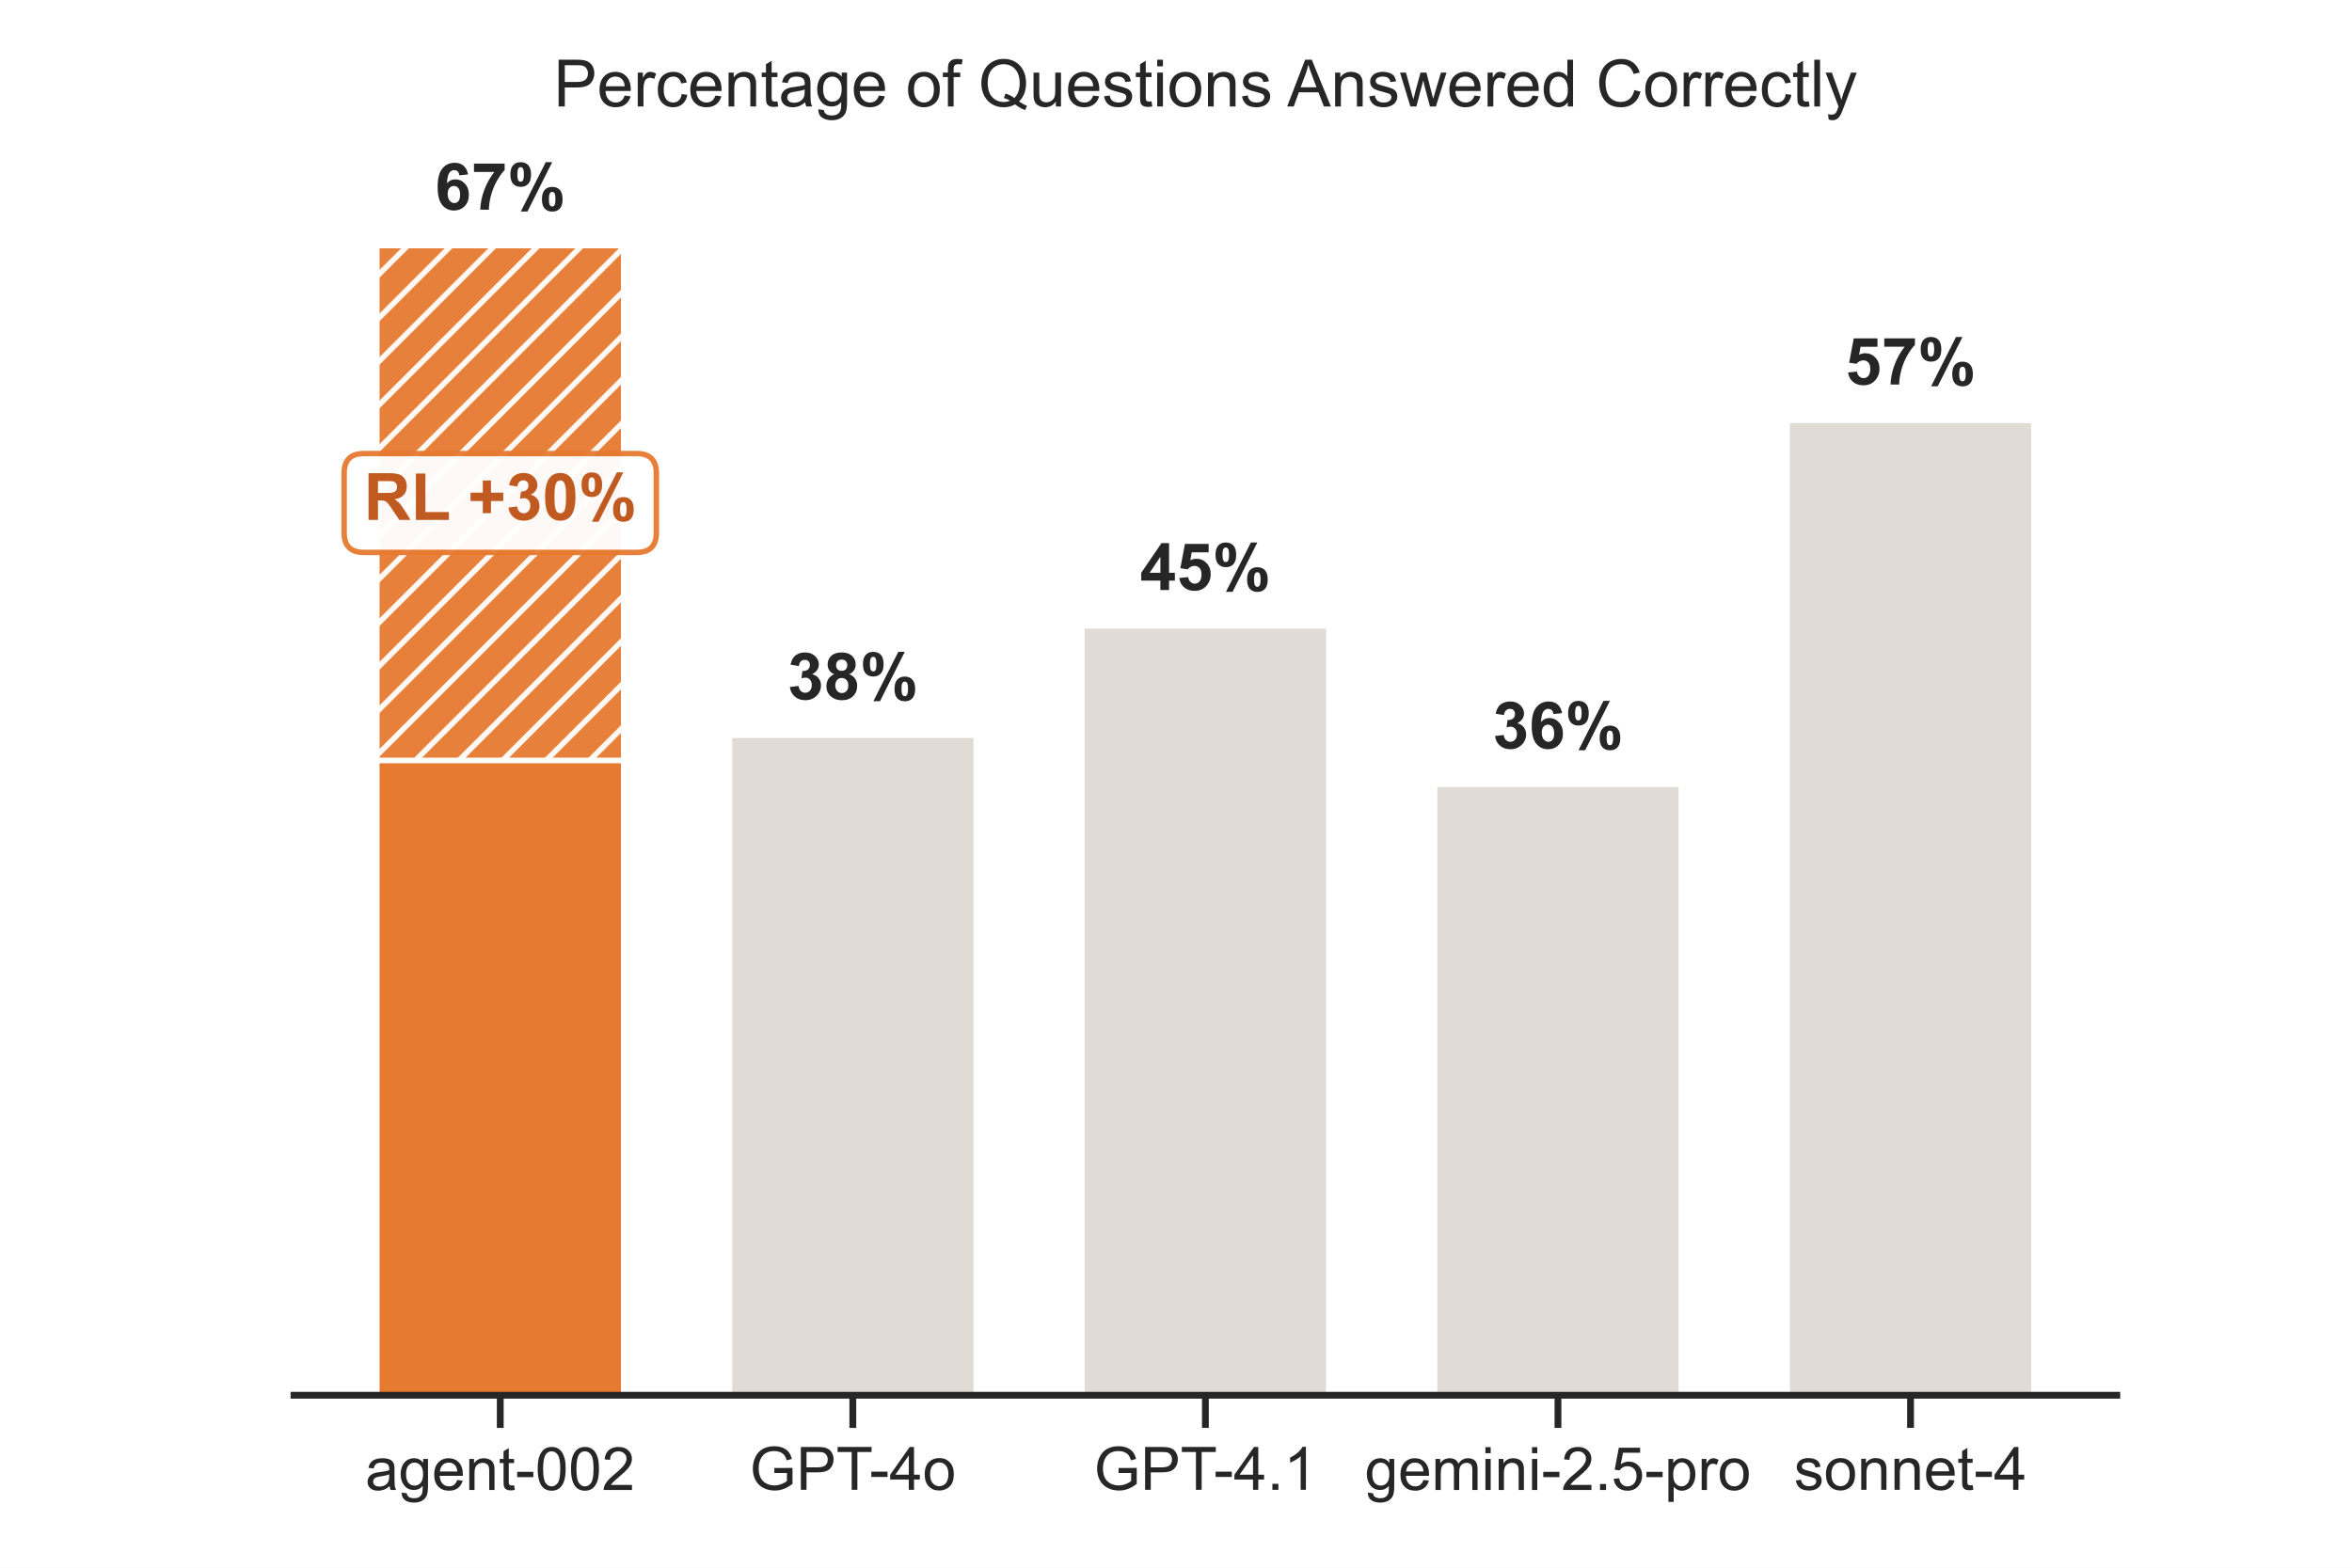
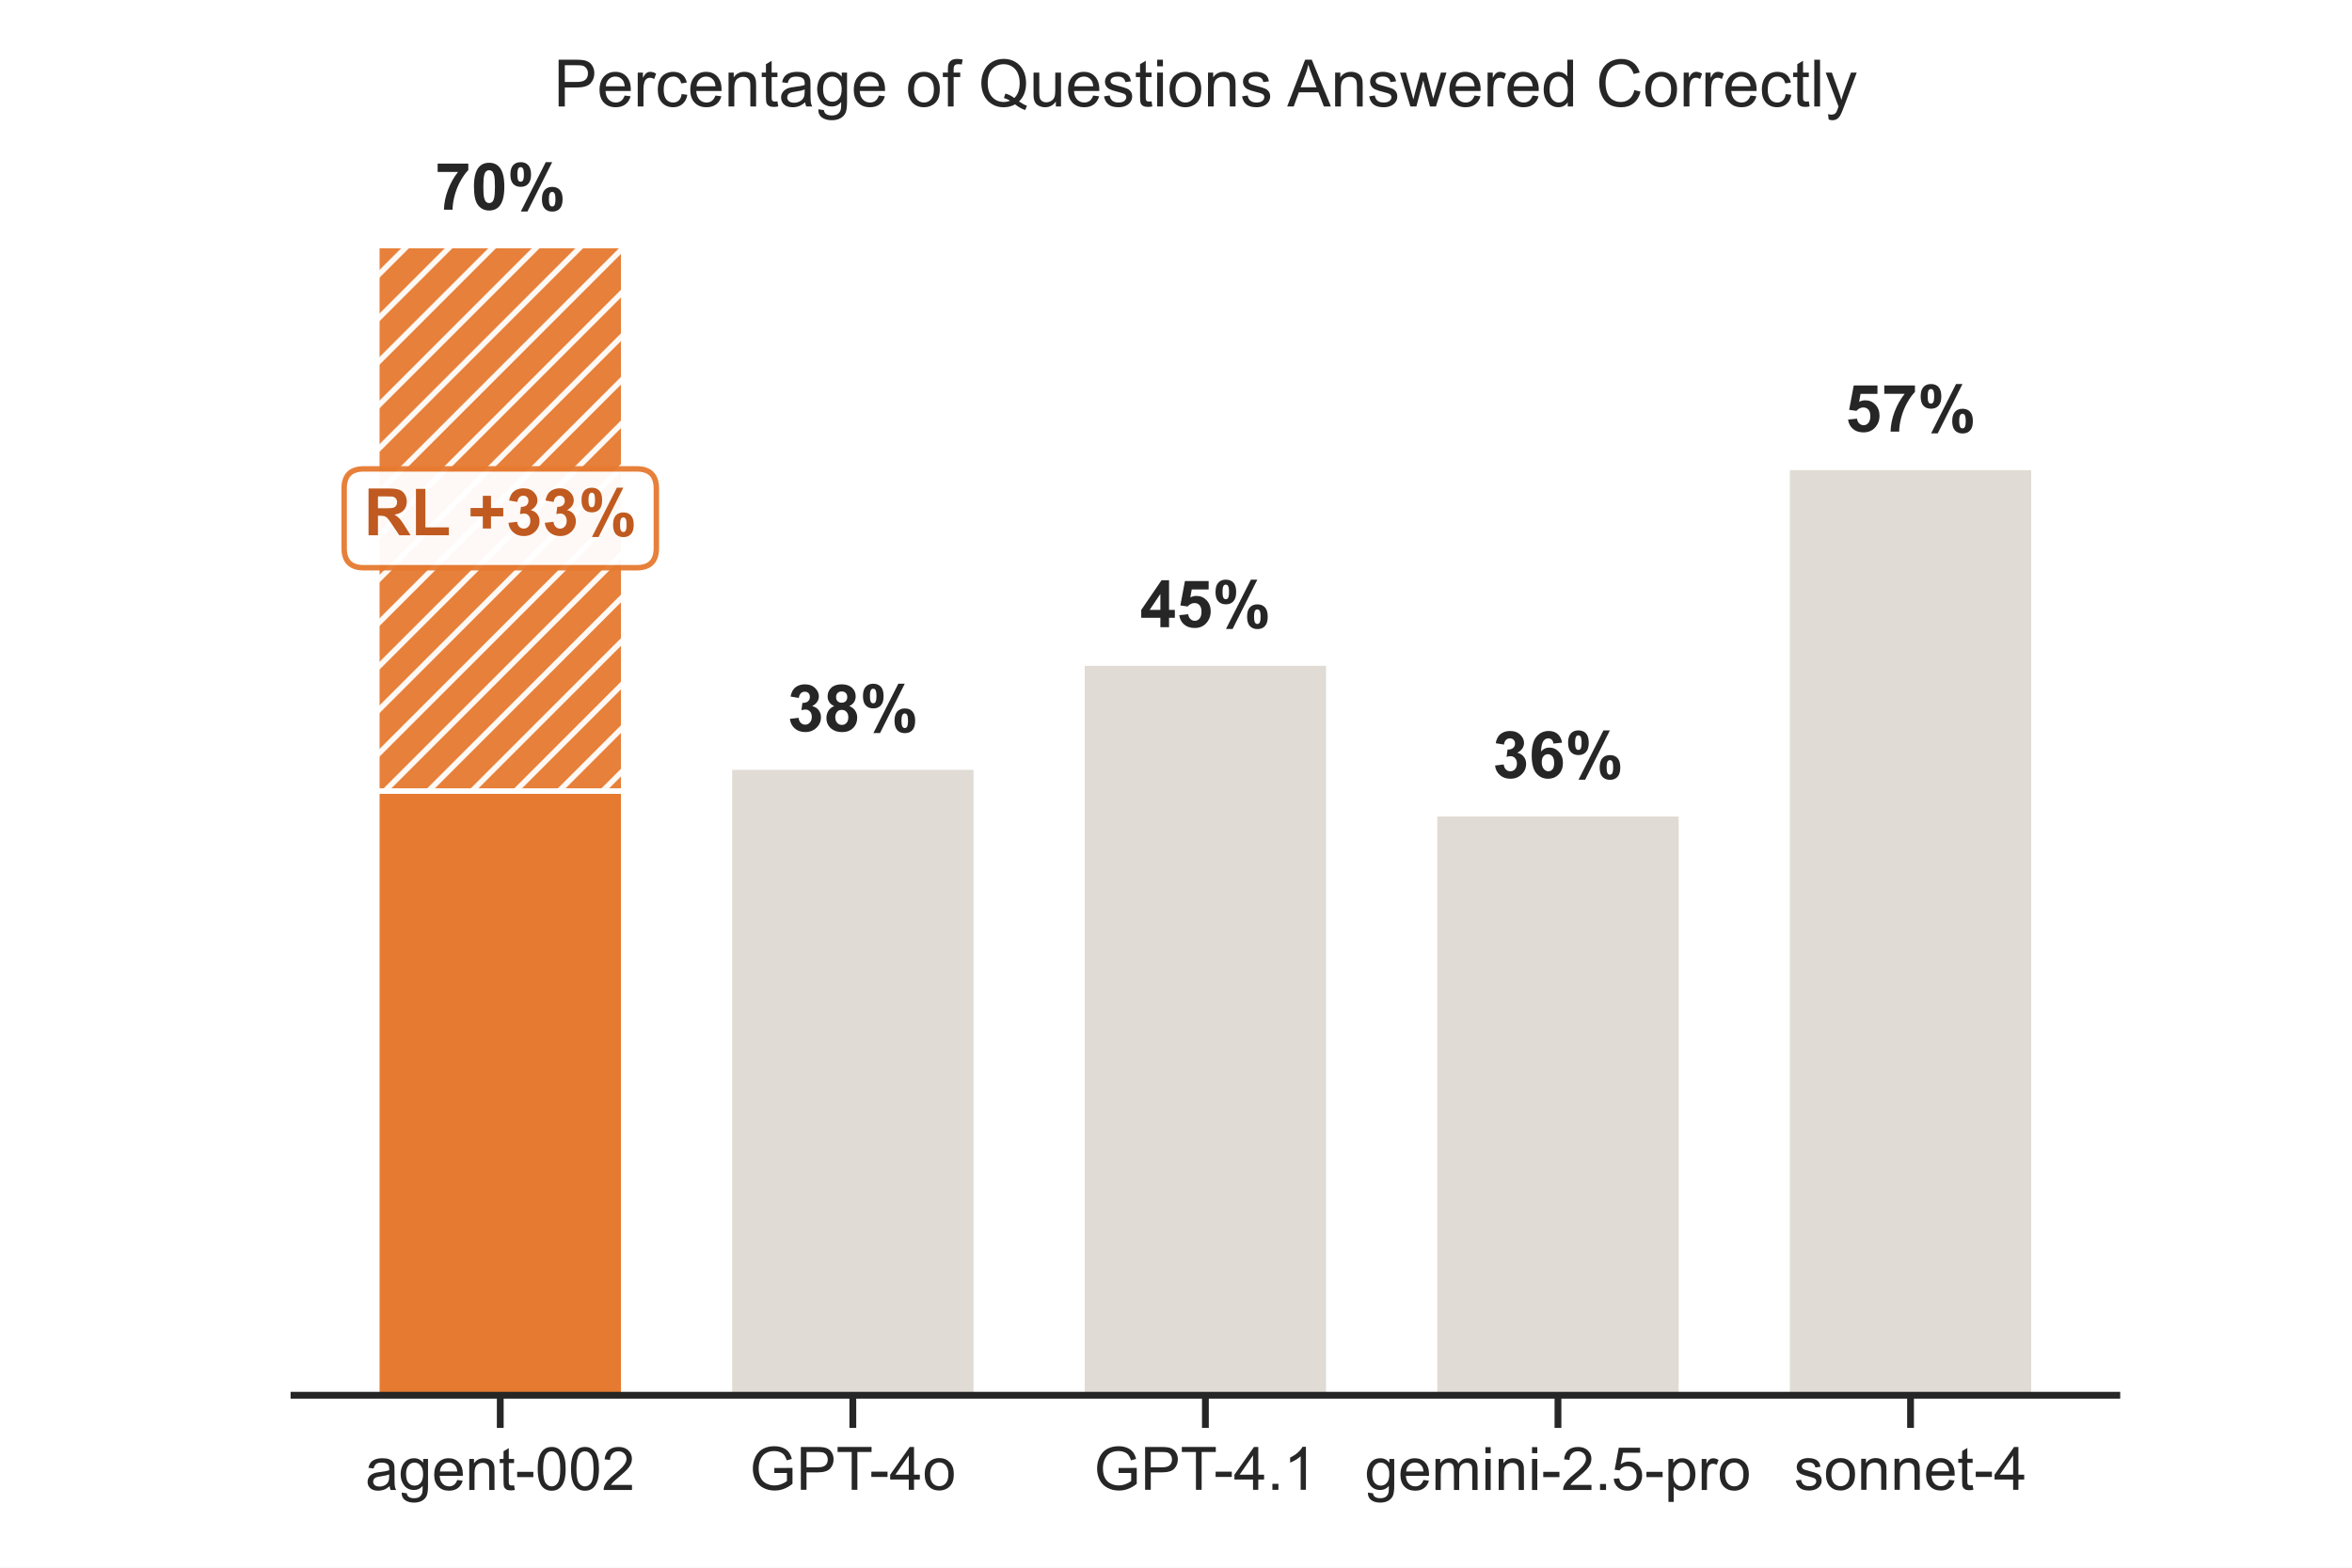
<svg xmlns="http://www.w3.org/2000/svg" xmlns:xlink="http://www.w3.org/1999/xlink" width="432pt" height="288pt" viewBox="0 0 432 288" version="1.1">
  <defs>
    <style type="text/css">*{stroke-linejoin: round; stroke-linecap: butt}</style>
  </defs>
  <g id="figure_1">
    <g id="patch_1">
      <path d="M 0 288  L 432 288  L 432 0  L 0 0  z " style="fill: #ffffff" />
    </g>
    <g id="axes_1">
      <g id="patch_2">
        <path d="M 54 256.32  L 388.8 256.32  L 388.8 34.56  L 54 34.56  z " style="fill: #ffffff" />
      </g>
      <g id="matplotlib.axis_1">
        <g id="xtick_1">
          <g id="line2d_1">
            <defs>
-               <path id="m1ef408820e" d="M 0 0  L 0 6  " style="stroke: #262626; stroke-width: 1.25" />
+               <path id="m2141343a2e" d="M 0 0  L 0 6  " style="stroke: #262626; stroke-width: 1.25" />
            </defs>
            <g>
-               <use xlink:href="#m1ef408820e" x="91.884" y="256.32" style="fill: #262626; stroke: #262626; stroke-width: 1.25" />
+               <use xlink:href="#m2141343a2e" x="91.884" y="256.32" style="fill: #262626; stroke: #262626; stroke-width: 1.25" />
            </g>
          </g>
          <g id="text_1">
            <g style="fill: #262626" transform="translate(67.11465 273.7262) scale(0.11 -0.11)">
              <defs>
                <path id="ArialMT-61" d="M 2588 409  Q 2275 144 1986 34  Q 1697 -75 1366 -75  Q 819 -75 525 192  Q 231 459 231 875  Q 231 1119 342 1320  Q 453 1522 633 1644  Q 813 1766 1038 1828  Q 1203 1872 1538 1913  Q 2219 1994 2541 2106  Q 2544 2222 2544 2253  Q 2544 2597 2384 2738  Q 2169 2928 1744 2928  Q 1347 2928 1158 2789  Q 969 2650 878 2297  L 328 2372  Q 403 2725 575 2942  Q 747 3159 1072 3276  Q 1397 3394 1825 3394  Q 2250 3394 2515 3294  Q 2781 3194 2906 3042  Q 3031 2891 3081 2659  Q 3109 2516 3109 2141  L 3109 1391  Q 3109 606 3145 398  Q 3181 191 3288 0  L 2700 0  Q 2613 175 2588 409  z M 2541 1666  Q 2234 1541 1622 1453  Q 1275 1403 1131 1340  Q 988 1278 909 1158  Q 831 1038 831 891  Q 831 666 1001 516  Q 1172 366 1500 366  Q 1825 366 2078 508  Q 2331 650 2450 897  Q 2541 1088 2541 1459  L 2541 1666  z " transform="scale(0.015625)" />
                <path id="ArialMT-67" d="M 319 -275  L 866 -356  Q 900 -609 1056 -725  Q 1266 -881 1628 -881  Q 2019 -881 2231 -725  Q 2444 -569 2519 -288  Q 2563 -116 2559 434  Q 2191 0 1641 0  Q 956 0 581 494  Q 206 988 206 1678  Q 206 2153 378 2554  Q 550 2956 876 3175  Q 1203 3394 1644 3394  Q 2231 3394 2613 2919  L 2613 3319  L 3131 3319  L 3131 450  Q 3131 -325 2973 -648  Q 2816 -972 2473 -1159  Q 2131 -1347 1631 -1347  Q 1038 -1347 672 -1080  Q 306 -813 319 -275  z M 784 1719  Q 784 1066 1043 766  Q 1303 466 1694 466  Q 2081 466 2343 764  Q 2606 1063 2606 1700  Q 2606 2309 2336 2618  Q 2066 2928 1684 2928  Q 1309 2928 1046 2623  Q 784 2319 784 1719  z " transform="scale(0.015625)" />
                <path id="ArialMT-65" d="M 2694 1069  L 3275 997  Q 3138 488 2766 206  Q 2394 -75 1816 -75  Q 1088 -75 661 373  Q 234 822 234 1631  Q 234 2469 665 2931  Q 1097 3394 1784 3394  Q 2450 3394 2872 2941  Q 3294 2488 3294 1666  Q 3294 1616 3291 1516  L 816 1516  Q 847 969 1125 678  Q 1403 388 1819 388  Q 2128 388 2347 550  Q 2566 713 2694 1069  z M 847 1978  L 2700 1978  Q 2663 2397 2488 2606  Q 2219 2931 1791 2931  Q 1403 2931 1139 2672  Q 875 2413 847 1978  z " transform="scale(0.015625)" />
                <path id="ArialMT-6e" d="M 422 0  L 422 3319  L 928 3319  L 928 2847  Q 1294 3394 1984 3394  Q 2284 3394 2536 3286  Q 2788 3178 2913 3003  Q 3038 2828 3088 2588  Q 3119 2431 3119 2041  L 3119 0  L 2556 0  L 2556 2019  Q 2556 2363 2490 2533  Q 2425 2703 2258 2804  Q 2091 2906 1866 2906  Q 1506 2906 1245 2678  Q 984 2450 984 1813  L 984 0  L 422 0  z " transform="scale(0.015625)" />
                <path id="ArialMT-74" d="M 1650 503  L 1731 6  Q 1494 -44 1306 -44  Q 1000 -44 831 53  Q 663 150 594 308  Q 525 466 525 972  L 525 2881  L 113 2881  L 113 3319  L 525 3319  L 525 4141  L 1084 4478  L 1084 3319  L 1650 3319  L 1650 2881  L 1084 2881  L 1084 941  Q 1084 700 1114 631  Q 1144 563 1211 522  Q 1278 481 1403 481  Q 1497 481 1650 503  z " transform="scale(0.015625)" />
                <path id="ArialMT-2d" d="M 203 1375  L 203 1941  L 1931 1941  L 1931 1375  L 203 1375  z " transform="scale(0.015625)" />
                <path id="ArialMT-30" d="M 266 2259  Q 266 3072 433 3567  Q 600 4063 929 4331  Q 1259 4600 1759 4600  Q 2128 4600 2406 4451  Q 2684 4303 2865 4023  Q 3047 3744 3150 3342  Q 3253 2941 3253 2259  Q 3253 1453 3087 958  Q 2922 463 2592 192  Q 2263 -78 1759 -78  Q 1097 -78 719 397  Q 266 969 266 2259  z M 844 2259  Q 844 1131 1108 757  Q 1372 384 1759 384  Q 2147 384 2411 759  Q 2675 1134 2675 2259  Q 2675 3391 2411 3762  Q 2147 4134 1753 4134  Q 1366 4134 1134 3806  Q 844 3388 844 2259  z " transform="scale(0.015625)" />
                <path id="ArialMT-32" d="M 3222 541  L 3222 0  L 194 0  Q 188 203 259 391  Q 375 700 629 1000  Q 884 1300 1366 1694  Q 2113 2306 2375 2664  Q 2638 3022 2638 3341  Q 2638 3675 2398 3904  Q 2159 4134 1775 4134  Q 1369 4134 1125 3890  Q 881 3647 878 3216  L 300 3275  Q 359 3922 746 4261  Q 1134 4600 1788 4600  Q 2447 4600 2831 4234  Q 3216 3869 3216 3328  Q 3216 3053 3103 2787  Q 2991 2522 2730 2228  Q 2469 1934 1863 1422  Q 1356 997 1212 845  Q 1069 694 975 541  L 3222 541  z " transform="scale(0.015625)" />
              </defs>
              <use xlink:href="#ArialMT-61" />
              <use xlink:href="#ArialMT-67" transform="translate(55.61523 0)" />
              <use xlink:href="#ArialMT-65" transform="translate(111.2305 0)" />
              <use xlink:href="#ArialMT-6e" transform="translate(166.8457 0)" />
              <use xlink:href="#ArialMT-74" transform="translate(222.4609 0)" />
              <use xlink:href="#ArialMT-2d" transform="translate(250.2441 0)" />
              <use xlink:href="#ArialMT-30" transform="translate(283.5449 0)" />
              <use xlink:href="#ArialMT-30" transform="translate(339.1602 0)" />
              <use xlink:href="#ArialMT-32" transform="translate(394.7754 0)" />
            </g>
          </g>
        </g>
        <g id="xtick_2">
          <g id="line2d_2">
            <g>
-               <use xlink:href="#m1ef408820e" x="156.642" y="256.32" style="fill: #262626; stroke: #262626; stroke-width: 1.25" />
+               <use xlink:href="#m2141343a2e" x="156.642" y="256.32" style="fill: #262626; stroke: #262626; stroke-width: 1.25" />
            </g>
          </g>
          <g id="text_2">
            <g style="fill: #262626" transform="translate(137.69 273.6936) scale(0.11 -0.11)">
              <defs>
                <path id="ArialMT-47" d="M 2638 1797  L 2638 2334  L 4578 2338  L 4578 638  Q 4131 281 3656 101  Q 3181 -78 2681 -78  Q 2006 -78 1454 211  Q 903 500 622 1047  Q 341 1594 341 2269  Q 341 2938 620 3517  Q 900 4097 1425 4378  Q 1950 4659 2634 4659  Q 3131 4659 3532 4498  Q 3934 4338 4162 4050  Q 4391 3763 4509 3300  L 3963 3150  Q 3859 3500 3706 3700  Q 3553 3900 3268 4020  Q 2984 4141 2638 4141  Q 2222 4141 1919 4014  Q 1616 3888 1430 3681  Q 1244 3475 1141 3228  Q 966 2803 966 2306  Q 966 1694 1177 1281  Q 1388 869 1791 669  Q 2194 469 2647 469  Q 3041 469 3416 620  Q 3791 772 3984 944  L 3984 1797  L 2638 1797  z " transform="scale(0.015625)" />
                <path id="ArialMT-50" d="M 494 0  L 494 4581  L 2222 4581  Q 2678 4581 2919 4538  Q 3256 4481 3484 4323  Q 3713 4166 3852 3881  Q 3991 3597 3991 3256  Q 3991 2672 3619 2267  Q 3247 1863 2275 1863  L 1100 1863  L 1100 0  L 494 0  z M 1100 2403  L 2284 2403  Q 2872 2403 3119 2622  Q 3366 2841 3366 3238  Q 3366 3525 3220 3729  Q 3075 3934 2838 4000  Q 2684 4041 2272 4041  L 1100 4041  L 1100 2403  z " transform="scale(0.015625)" />
                <path id="ArialMT-54" d="M 1659 0  L 1659 4041  L 150 4041  L 150 4581  L 3781 4581  L 3781 4041  L 2266 4041  L 2266 0  L 1659 0  z " transform="scale(0.015625)" />
                <path id="ArialMT-34" d="M 2069 0  L 2069 1097  L 81 1097  L 81 1613  L 2172 4581  L 2631 4581  L 2631 1613  L 3250 1613  L 3250 1097  L 2631 1097  L 2631 0  L 2069 0  z M 2069 1613  L 2069 3678  L 634 1613  L 2069 1613  z " transform="scale(0.015625)" />
                <path id="ArialMT-6f" d="M 213 1659  Q 213 2581 725 3025  Q 1153 3394 1769 3394  Q 2453 3394 2887 2945  Q 3322 2497 3322 1706  Q 3322 1066 3130 698  Q 2938 331 2570 128  Q 2203 -75 1769 -75  Q 1072 -75 642 372  Q 213 819 213 1659  z M 791 1659  Q 791 1022 1069 705  Q 1347 388 1769 388  Q 2188 388 2466 706  Q 2744 1025 2744 1678  Q 2744 2294 2464 2611  Q 2184 2928 1769 2928  Q 1347 2928 1069 2612  Q 791 2297 791 1659  z " transform="scale(0.015625)" />
              </defs>
              <use xlink:href="#ArialMT-47" />
              <use xlink:href="#ArialMT-50" transform="translate(77.7832 0)" />
              <use xlink:href="#ArialMT-54" transform="translate(144.4824 0)" />
              <use xlink:href="#ArialMT-2d" transform="translate(200.0664 0)" />
              <use xlink:href="#ArialMT-34" transform="translate(233.3672 0)" />
              <use xlink:href="#ArialMT-6f" transform="translate(288.9824 0)" />
            </g>
          </g>
        </g>
        <g id="xtick_3">
          <g id="line2d_3">
            <g>
-               <use xlink:href="#m1ef408820e" x="221.4" y="256.32" style="fill: #262626; stroke: #262626; stroke-width: 1.25" />
+               <use xlink:href="#m2141343a2e" x="221.4" y="256.32" style="fill: #262626; stroke: #262626; stroke-width: 1.25" />
            </g>
          </g>
          <g id="text_3">
            <g style="fill: #262626" transform="translate(200.9202 273.6936) scale(0.11 -0.11)">
              <defs>
                <path id="ArialMT-2e" d="M 581 0  L 581 641  L 1222 641  L 1222 0  L 581 0  z " transform="scale(0.015625)" />
                <path id="ArialMT-31" d="M 2384 0  L 1822 0  L 1822 3584  Q 1619 3391 1289 3197  Q 959 3003 697 2906  L 697 3450  Q 1169 3672 1522 3987  Q 1875 4303 2022 4600  L 2384 4600  L 2384 0  z " transform="scale(0.015625)" />
              </defs>
              <use xlink:href="#ArialMT-47" />
              <use xlink:href="#ArialMT-50" transform="translate(77.7832 0)" />
              <use xlink:href="#ArialMT-54" transform="translate(144.4824 0)" />
              <use xlink:href="#ArialMT-2d" transform="translate(200.0664 0)" />
              <use xlink:href="#ArialMT-34" transform="translate(233.3672 0)" />
              <use xlink:href="#ArialMT-2e" transform="translate(288.9824 0)" />
              <use xlink:href="#ArialMT-31" transform="translate(316.7656 0)" />
            </g>
          </g>
        </g>
        <g id="xtick_4">
          <g id="line2d_4">
            <g>
-               <use xlink:href="#m1ef408820e" x="286.158" y="256.32" style="fill: #262626; stroke: #262626; stroke-width: 1.25" />
+               <use xlink:href="#m2141343a2e" x="286.158" y="256.32" style="fill: #262626; stroke: #262626; stroke-width: 1.25" />
            </g>
          </g>
          <g id="text_4">
            <g style="fill: #262626" transform="translate(250.7013 273.7262) scale(0.11 -0.11)">
              <defs>
                <path id="ArialMT-6d" d="M 422 0  L 422 3319  L 925 3319  L 925 2853  Q 1081 3097 1340 3245  Q 1600 3394 1931 3394  Q 2300 3394 2536 3241  Q 2772 3088 2869 2813  Q 3263 3394 3894 3394  Q 4388 3394 4653 3120  Q 4919 2847 4919 2278  L 4919 0  L 4359 0  L 4359 2091  Q 4359 2428 4304 2576  Q 4250 2725 4106 2815  Q 3963 2906 3769 2906  Q 3419 2906 3187 2673  Q 2956 2441 2956 1928  L 2956 0  L 2394 0  L 2394 2156  Q 2394 2531 2256 2718  Q 2119 2906 1806 2906  Q 1569 2906 1367 2781  Q 1166 2656 1075 2415  Q 984 2175 984 1722  L 984 0  L 422 0  z " transform="scale(0.015625)" />
                <path id="ArialMT-69" d="M 425 3934  L 425 4581  L 988 4581  L 988 3934  L 425 3934  z M 425 0  L 425 3319  L 988 3319  L 988 0  L 425 0  z " transform="scale(0.015625)" />
                <path id="ArialMT-35" d="M 266 1200  L 856 1250  Q 922 819 1161 601  Q 1400 384 1738 384  Q 2144 384 2425 690  Q 2706 997 2706 1503  Q 2706 1984 2436 2262  Q 2166 2541 1728 2541  Q 1456 2541 1237 2417  Q 1019 2294 894 2097  L 366 2166  L 809 4519  L 3088 4519  L 3088 3981  L 1259 3981  L 1013 2750  Q 1425 3038 1878 3038  Q 2478 3038 2890 2622  Q 3303 2206 3303 1553  Q 3303 931 2941 478  Q 2500 -78 1738 -78  Q 1113 -78 717 272  Q 322 622 266 1200  z " transform="scale(0.015625)" />
                <path id="ArialMT-70" d="M 422 -1272  L 422 3319  L 934 3319  L 934 2888  Q 1116 3141 1344 3267  Q 1572 3394 1897 3394  Q 2322 3394 2647 3175  Q 2972 2956 3137 2557  Q 3303 2159 3303 1684  Q 3303 1175 3120 767  Q 2938 359 2589 142  Q 2241 -75 1856 -75  Q 1575 -75 1351 44  Q 1128 163 984 344  L 984 -1272  L 422 -1272  z M 931 1641  Q 931 1000 1190 694  Q 1450 388 1819 388  Q 2194 388 2461 705  Q 2728 1022 2728 1688  Q 2728 2322 2467 2637  Q 2206 2953 1844 2953  Q 1484 2953 1207 2617  Q 931 2281 931 1641  z " transform="scale(0.015625)" />
                <path id="ArialMT-72" d="M 416 0  L 416 3319  L 922 3319  L 922 2816  Q 1116 3169 1280 3281  Q 1444 3394 1641 3394  Q 1925 3394 2219 3213  L 2025 2691  Q 1819 2813 1613 2813  Q 1428 2813 1281 2702  Q 1134 2591 1072 2394  Q 978 2094 978 1738  L 978 0  L 416 0  z " transform="scale(0.015625)" />
              </defs>
              <use xlink:href="#ArialMT-67" />
              <use xlink:href="#ArialMT-65" transform="translate(55.61523 0)" />
              <use xlink:href="#ArialMT-6d" transform="translate(111.2305 0)" />
              <use xlink:href="#ArialMT-69" transform="translate(194.5312 0)" />
              <use xlink:href="#ArialMT-6e" transform="translate(216.748 0)" />
              <use xlink:href="#ArialMT-69" transform="translate(272.3633 0)" />
              <use xlink:href="#ArialMT-2d" transform="translate(294.5801 0)" />
              <use xlink:href="#ArialMT-32" transform="translate(327.8809 0)" />
              <use xlink:href="#ArialMT-2e" transform="translate(383.4961 0)" />
              <use xlink:href="#ArialMT-35" transform="translate(411.2793 0)" />
              <use xlink:href="#ArialMT-2d" transform="translate(466.8945 0)" />
              <use xlink:href="#ArialMT-70" transform="translate(500.1953 0)" />
              <use xlink:href="#ArialMT-72" transform="translate(555.8105 0)" />
              <use xlink:href="#ArialMT-6f" transform="translate(589.1113 0)" />
            </g>
          </g>
        </g>
        <g id="xtick_5">
          <g id="line2d_5">
            <g>
-               <use xlink:href="#m1ef408820e" x="350.916" y="256.32" style="fill: #262626; stroke: #262626; stroke-width: 1.25" />
+               <use xlink:href="#m2141343a2e" x="350.916" y="256.32" style="fill: #262626; stroke: #262626; stroke-width: 1.25" />
            </g>
          </g>
          <g id="text_5">
            <g style="fill: #262626" transform="translate(329.5146 273.6936) scale(0.11 -0.11)">
              <defs>
                <path id="ArialMT-73" d="M 197 991  L 753 1078  Q 800 744 1014 566  Q 1228 388 1613 388  Q 2000 388 2187 545  Q 2375 703 2375 916  Q 2375 1106 2209 1216  Q 2094 1291 1634 1406  Q 1016 1563 777 1677  Q 538 1791 414 1992  Q 291 2194 291 2438  Q 291 2659 392 2848  Q 494 3038 669 3163  Q 800 3259 1026 3326  Q 1253 3394 1513 3394  Q 1903 3394 2198 3281  Q 2494 3169 2634 2976  Q 2775 2784 2828 2463  L 2278 2388  Q 2241 2644 2061 2787  Q 1881 2931 1553 2931  Q 1166 2931 1000 2803  Q 834 2675 834 2503  Q 834 2394 903 2306  Q 972 2216 1119 2156  Q 1203 2125 1616 2013  Q 2213 1853 2448 1751  Q 2684 1650 2818 1456  Q 2953 1263 2953 975  Q 2953 694 2789 445  Q 2625 197 2315 61  Q 2006 -75 1616 -75  Q 969 -75 630 194  Q 291 463 197 991  z " transform="scale(0.015625)" />
              </defs>
              <use xlink:href="#ArialMT-73" />
              <use xlink:href="#ArialMT-6f" transform="translate(50 0)" />
              <use xlink:href="#ArialMT-6e" transform="translate(105.6152 0)" />
              <use xlink:href="#ArialMT-6e" transform="translate(161.2305 0)" />
              <use xlink:href="#ArialMT-65" transform="translate(216.8457 0)" />
              <use xlink:href="#ArialMT-74" transform="translate(272.4609 0)" />
              <use xlink:href="#ArialMT-2d" transform="translate(300.2441 0)" />
              <use xlink:href="#ArialMT-34" transform="translate(333.5449 0)" />
            </g>
          </g>
        </g>
      </g>
      <g id="matplotlib.axis_2" />
      <g id="patch_3">
-         <path d="M 69.218 256.32  L 114.549 256.32  L 114.549 139.687  L 69.218 139.687  z " clip-path="url(#p800c25b218)" style="fill: #e67a30; stroke: #ffffff; stroke-linejoin: miter" />
+         <path d="M 69.218 256.32  L 114.549 256.32  L 114.549 145.32  L 69.218 145.32  z " clip-path="url(#pd75dd7f97d)" style="fill: #e67a30; stroke: #ffffff; stroke-linejoin: miter" />
      </g>
      <g id="patch_4">
-         <path d="M 69.218 139.687  L 114.549 139.687  L 114.549 45.12  L 69.218 45.12  z " clip-path="url(#p800c25b218)" style="fill: url(#hb7e498217a); opacity: 0.95; stroke: #ffffff; stroke-linejoin: miter" />
+         <path d="M 69.218 145.32  L 114.549 145.32  L 114.549 45.12  L 69.218 45.12  z " clip-path="url(#pd75dd7f97d)" style="fill: url(#h97faedc507); opacity: 0.95; stroke: #ffffff; stroke-linejoin: miter" />
      </g>
      <g id="patch_5">
-         <path d="M 133.976 256.32  L 179.307 256.32  L 179.307 135.08  L 133.976 135.08  z " clip-path="url(#p800c25b218)" style="fill: #e0dcd5; stroke: #ffffff; stroke-linejoin: miter" />
+         <path d="M 133.976 256.32  L 179.307 256.32  L 179.307 140.935  L 133.976 140.935  z " clip-path="url(#pd75dd7f97d)" style="fill: #e0dcd5; stroke: #ffffff; stroke-linejoin: miter" />
      </g>
      <g id="patch_6">
-         <path d="M 198.735 256.32  L 244.065 256.32  L 244.065 114.989  L 198.735 114.989  z " clip-path="url(#p800c25b218)" style="fill: #e0dcd5; stroke: #ffffff; stroke-linejoin: miter" />
+         <path d="M 198.735 256.32  L 244.065 256.32  L 244.065 121.815  L 198.735 121.815  z " clip-path="url(#pd75dd7f97d)" style="fill: #e0dcd5; stroke: #ffffff; stroke-linejoin: miter" />
      </g>
      <g id="patch_7">
-         <path d="M 263.493 256.32  L 308.824 256.32  L 308.824 144.086  L 263.493 144.086  z " clip-path="url(#p800c25b218)" style="fill: #e0dcd5; stroke: #ffffff; stroke-linejoin: miter" />
+         <path d="M 263.493 256.32  L 308.824 256.32  L 308.824 149.507  L 263.493 149.507  z " clip-path="url(#pd75dd7f97d)" style="fill: #e0dcd5; stroke: #ffffff; stroke-linejoin: miter" />
      </g>
      <g id="patch_8">
-         <path d="M 328.251 256.32  L 373.582 256.32  L 373.582 77.231  L 328.251 77.231  z " clip-path="url(#p800c25b218)" style="fill: #e0dcd5; stroke: #ffffff; stroke-linejoin: miter" />
+         <path d="M 328.251 256.32  L 373.582 256.32  L 373.582 85.88  L 328.251 85.88  z " clip-path="url(#pd75dd7f97d)" style="fill: #e0dcd5; stroke: #ffffff; stroke-linejoin: miter" />
      </g>
      <g id="patch_9">
        <path d="M 54 256.32  L 388.8 256.32  " style="fill: none; stroke: #262626; stroke-width: 1.25; stroke-linejoin: miter; stroke-linecap: square" />
      </g>
      <g id="text_6">
        <g id="patch_10">
-           <path d="M 66.811 101.482  L 116.956 101.482  Q 120.556 101.482 120.556 97.882  L 120.556 86.925  Q 120.556 83.325 116.956 83.325  L 66.811 83.325  Q 63.211 83.325 63.211 86.925  L 63.211 97.882  Q 63.211 101.482 66.811 101.482  z " style="fill: #ffffff; opacity: 0.95; stroke: #e67a30; stroke-linejoin: miter" />
-         </g>
-         <g style="fill: #c05a20" transform="translate(66.81106 95.51421) scale(0.12 -0.12)">
+           <path d="M 66.811 104.299  L 116.956 104.299  Q 120.556 104.299 120.556 100.699  L 120.556 89.741  Q 120.556 86.141 116.956 86.141  L 66.811 86.141  Q 63.211 86.141 63.211 89.741  L 63.211 100.699  Q 63.211 104.299 66.811 104.299  z " style="fill: #ffffff; opacity: 0.95; stroke: #e67a30; stroke-linejoin: miter" />
+         </g>
+         <g style="fill: #c05a20" transform="translate(66.81106 98.33062) scale(0.12 -0.12)">
          <defs>
            <path id="Arial-BoldMT-52" d="M 469 0  L 469 4581  L 2416 4581  Q 3150 4581 3483 4457  Q 3816 4334 4016 4018  Q 4216 3703 4216 3297  Q 4216 2781 3912 2445  Q 3609 2109 3006 2022  Q 3306 1847 3501 1637  Q 3697 1428 4028 894  L 4588 0  L 3481 0  L 2813 997  Q 2456 1531 2325 1670  Q 2194 1809 2047 1861  Q 1900 1913 1581 1913  L 1394 1913  L 1394 0  L 469 0  z M 1394 2644  L 2078 2644  Q 2744 2644 2909 2700  Q 3075 2756 3169 2893  Q 3263 3031 3263 3238  Q 3263 3469 3139 3611  Q 3016 3753 2791 3791  Q 2678 3806 2116 3806  L 1394 3806  L 1394 2644  z " transform="scale(0.015625)" />
            <path id="Arial-BoldMT-4c" d="M 491 0  L 491 4544  L 1416 4544  L 1416 772  L 3716 772  L 3716 0  L 491 0  z " transform="scale(0.015625)" />
            <path id="Arial-BoldMT-20" transform="scale(0.015625)" />
            <path id="Arial-BoldMT-2b" d="M 1466 659  L 1466 1850  L 266 1850  L 266 2672  L 1466 2672  L 1466 3863  L 2266 3863  L 2266 2672  L 3469 2672  L 3469 1850  L 2266 1850  L 2266 659  L 1466 659  z " transform="scale(0.015625)" />
            <path id="Arial-BoldMT-33" d="M 241 1216  L 1091 1319  Q 1131 994 1309 822  Q 1488 650 1741 650  Q 2013 650 2198 856  Q 2384 1063 2384 1413  Q 2384 1744 2206 1937  Q 2028 2131 1772 2131  Q 1603 2131 1369 2066  L 1466 2781  Q 1822 2772 2009 2936  Q 2197 3100 2197 3372  Q 2197 3603 2059 3740  Q 1922 3878 1694 3878  Q 1469 3878 1309 3722  Q 1150 3566 1116 3266  L 306 3403  Q 391 3819 561 4067  Q 731 4316 1036 4458  Q 1341 4600 1719 4600  Q 2366 4600 2756 4188  Q 3078 3850 3078 3425  Q 3078 2822 2419 2463  Q 2813 2378 3048 2084  Q 3284 1791 3284 1375  Q 3284 772 2843 347  Q 2403 -78 1747 -78  Q 1125 -78 715 280  Q 306 638 241 1216  z " transform="scale(0.015625)" />
-             <path id="Arial-BoldMT-30" d="M 1756 4600  Q 2422 4600 2797 4125  Q 3244 3563 3244 2259  Q 3244 959 2794 391  Q 2422 -78 1756 -78  Q 1088 -78 678 436  Q 269 950 269 2269  Q 269 3563 719 4131  Q 1091 4600 1756 4600  z M 1756 3872  Q 1597 3872 1472 3770  Q 1347 3669 1278 3406  Q 1188 3066 1188 2259  Q 1188 1453 1269 1151  Q 1350 850 1473 750  Q 1597 650 1756 650  Q 1916 650 2041 751  Q 2166 853 2234 1116  Q 2325 1453 2325 2259  Q 2325 3066 2244 3367  Q 2163 3669 2039 3770  Q 1916 3872 1756 3872  z " transform="scale(0.015625)" />
            <path id="Arial-BoldMT-25" d="M 278 3450  Q 278 4066 548 4362  Q 819 4659 1281 4659  Q 1759 4659 2029 4364  Q 2300 4069 2300 3450  Q 2300 2834 2029 2537  Q 1759 2241 1297 2241  Q 819 2241 548 2536  Q 278 2831 278 3450  z M 963 3456  Q 963 3009 1066 2856  Q 1144 2744 1281 2744  Q 1422 2744 1500 2856  Q 1600 3009 1600 3456  Q 1600 3903 1500 4053  Q 1422 4169 1281 4169  Q 1144 4169 1066 4056  Q 963 3903 963 3456  z M 1950 -175  L 1300 -175  L 3741 4659  L 4372 4659  L 1950 -175  z M 3369 1028  Q 3369 1644 3639 1941  Q 3909 2238 4378 2238  Q 4850 2238 5120 1941  Q 5391 1644 5391 1028  Q 5391 409 5120 112  Q 4850 -184 4388 -184  Q 3909 -184 3639 112  Q 3369 409 3369 1028  z M 4053 1031  Q 4053 584 4156 434  Q 4234 319 4372 319  Q 4513 319 4588 431  Q 4691 584 4691 1031  Q 4691 1478 4591 1631  Q 4513 1744 4372 1744  Q 4231 1744 4156 1631  Q 4053 1478 4053 1031  z " transform="scale(0.015625)" />
          </defs>
          <use xlink:href="#Arial-BoldMT-52" />
          <use xlink:href="#Arial-BoldMT-4c" transform="translate(72.2168 0)" />
          <use xlink:href="#Arial-BoldMT-20" transform="translate(131.5508 0)" />
          <use xlink:href="#Arial-BoldMT-2b" transform="translate(159.334 0)" />
          <use xlink:href="#Arial-BoldMT-33" transform="translate(217.7324 0)" />
-           <use xlink:href="#Arial-BoldMT-30" transform="translate(273.3477 0)" />
+           <use xlink:href="#Arial-BoldMT-33" transform="translate(273.3477 0)" />
          <use xlink:href="#Arial-BoldMT-25" transform="translate(328.9629 0)" />
        </g>
      </g>
      <g id="text_7">
        <g style="fill: #262626" transform="translate(79.87512 38.52788) scale(0.12 -0.12)">
          <defs>
-             <path id="Arial-BoldMT-36" d="M 3247 3459  L 2397 3366  Q 2366 3628 2234 3753  Q 2103 3878 1894 3878  Q 1616 3878 1423 3628  Q 1231 3378 1181 2588  Q 1509 2975 1997 2975  Q 2547 2975 2939 2556  Q 3331 2138 3331 1475  Q 3331 772 2918 347  Q 2506 -78 1859 -78  Q 1166 -78 719 461  Q 272 1000 272 2228  Q 272 3488 737 4044  Q 1203 4600 1947 4600  Q 2469 4600 2811 4308  Q 3153 4016 3247 3459  z M 1256 1544  Q 1256 1116 1453 883  Q 1650 650 1903 650  Q 2147 650 2309 840  Q 2472 1031 2472 1466  Q 2472 1913 2297 2120  Q 2122 2328 1859 2328  Q 1606 2328 1431 2129  Q 1256 1931 1256 1544  z " transform="scale(0.015625)" />
            <path id="Arial-BoldMT-37" d="M 272 3703  L 272 4519  L 3275 4519  L 3275 3881  Q 2903 3516 2518 2831  Q 2134 2147 1932 1376  Q 1731 606 1734 0  L 888 0  Q 909 950 1279 1937  Q 1650 2925 2269 3703  L 272 3703  z " transform="scale(0.015625)" />
-           </defs>
-           <use xlink:href="#Arial-BoldMT-36" />
-           <use xlink:href="#Arial-BoldMT-37" transform="translate(55.61523 0)" />
+             <path id="Arial-BoldMT-30" d="M 1756 4600  Q 2422 4600 2797 4125  Q 3244 3563 3244 2259  Q 3244 959 2794 391  Q 2422 -78 1756 -78  Q 1088 -78 678 436  Q 269 950 269 2269  Q 269 3563 719 4131  Q 1091 4600 1756 4600  z M 1756 3872  Q 1597 3872 1472 3770  Q 1347 3669 1278 3406  Q 1188 3066 1188 2259  Q 1188 1453 1269 1151  Q 1350 850 1473 750  Q 1597 650 1756 650  Q 1916 650 2041 751  Q 2166 853 2234 1116  Q 2325 1453 2325 2259  Q 2325 3066 2244 3367  Q 2163 3669 2039 3770  Q 1916 3872 1756 3872  z " transform="scale(0.015625)" />
+           </defs>
+           <use xlink:href="#Arial-BoldMT-37" />
+           <use xlink:href="#Arial-BoldMT-30" transform="translate(55.61523 0)" />
          <use xlink:href="#Arial-BoldMT-25" transform="translate(111.2305 0)" />
        </g>
      </g>
      <g id="text_8">
-         <g style="fill: #262626" transform="translate(144.6333 128.4879) scale(0.12 -0.12)">
+         <g style="fill: #262626" transform="translate(144.6333 134.3433) scale(0.12 -0.12)">
          <defs>
            <path id="Arial-BoldMT-38" d="M 1025 2472  Q 684 2616 529 2867  Q 375 3119 375 3419  Q 375 3931 733 4265  Q 1091 4600 1750 4600  Q 2403 4600 2764 4265  Q 3125 3931 3125 3419  Q 3125 3100 2959 2851  Q 2794 2603 2494 2472  Q 2875 2319 3073 2025  Q 3272 1731 3272 1347  Q 3272 713 2867 316  Q 2463 -81 1791 -81  Q 1166 -81 750 247  Q 259 634 259 1309  Q 259 1681 443 1992  Q 628 2303 1025 2472  z M 1206 3356  Q 1206 3094 1354 2947  Q 1503 2800 1750 2800  Q 2000 2800 2150 2948  Q 2300 3097 2300 3359  Q 2300 3606 2151 3754  Q 2003 3903 1759 3903  Q 1506 3903 1356 3753  Q 1206 3603 1206 3356  z M 1125 1394  Q 1125 1031 1311 828  Q 1497 625 1775 625  Q 2047 625 2225 820  Q 2403 1016 2403 1384  Q 2403 1706 2222 1901  Q 2041 2097 1763 2097  Q 1441 2097 1283 1875  Q 1125 1653 1125 1394  z " transform="scale(0.015625)" />
          </defs>
          <use xlink:href="#Arial-BoldMT-33" />
          <use xlink:href="#Arial-BoldMT-38" transform="translate(55.61523 0)" />
          <use xlink:href="#Arial-BoldMT-25" transform="translate(111.2305 0)" />
        </g>
      </g>
      <g id="text_9">
-         <g style="fill: #262626" transform="translate(209.3916 108.3967) scale(0.12 -0.12)">
+         <g style="fill: #262626" transform="translate(209.3916 115.2224) scale(0.12 -0.12)">
          <defs>
            <path id="Arial-BoldMT-34" d="M 1994 0  L 1994 922  L 119 922  L 119 1691  L 2106 4600  L 2844 4600  L 2844 1694  L 3413 1694  L 3413 922  L 2844 922  L 2844 0  L 1994 0  z M 1994 1694  L 1994 3259  L 941 1694  L 1994 1694  z " transform="scale(0.015625)" />
            <path id="Arial-BoldMT-35" d="M 284 1178  L 1159 1269  Q 1197 972 1381 798  Q 1566 625 1806 625  Q 2081 625 2272 848  Q 2463 1072 2463 1522  Q 2463 1944 2273 2155  Q 2084 2366 1781 2366  Q 1403 2366 1103 2031  L 391 2134  L 841 4519  L 3163 4519  L 3163 3697  L 1506 3697  L 1369 2919  Q 1663 3066 1969 3066  Q 2553 3066 2959 2641  Q 3366 2216 3366 1538  Q 3366 972 3038 528  Q 2591 -78 1797 -78  Q 1163 -78 763 262  Q 363 603 284 1178  z " transform="scale(0.015625)" />
          </defs>
          <use xlink:href="#Arial-BoldMT-34" />
          <use xlink:href="#Arial-BoldMT-35" transform="translate(55.61523 0)" />
          <use xlink:href="#Arial-BoldMT-25" transform="translate(111.2305 0)" />
        </g>
      </g>
      <g id="text_10">
-         <g style="fill: #262626" transform="translate(274.1498 137.4943) scale(0.12 -0.12)">
+         <g style="fill: #262626" transform="translate(274.1498 142.9147) scale(0.12 -0.12)">
+           <defs>
+             <path id="Arial-BoldMT-36" d="M 3247 3459  L 2397 3366  Q 2366 3628 2234 3753  Q 2103 3878 1894 3878  Q 1616 3878 1423 3628  Q 1231 3378 1181 2588  Q 1509 2975 1997 2975  Q 2547 2975 2939 2556  Q 3331 2138 3331 1475  Q 3331 772 2918 347  Q 2506 -78 1859 -78  Q 1166 -78 719 461  Q 272 1000 272 2228  Q 272 3488 737 4044  Q 1203 4600 1947 4600  Q 2469 4600 2811 4308  Q 3153 4016 3247 3459  z M 1256 1544  Q 1256 1116 1453 883  Q 1650 650 1903 650  Q 2147 650 2309 840  Q 2472 1031 2472 1466  Q 2472 1913 2297 2120  Q 2122 2328 1859 2328  Q 1606 2328 1431 2129  Q 1256 1931 1256 1544  z " transform="scale(0.015625)" />
+           </defs>
          <use xlink:href="#Arial-BoldMT-33" />
          <use xlink:href="#Arial-BoldMT-36" transform="translate(55.61523 0)" />
          <use xlink:href="#Arial-BoldMT-25" transform="translate(111.2305 0)" />
        </g>
      </g>
      <g id="text_11">
-         <g style="fill: #262626" transform="translate(338.908 70.63914) scale(0.12 -0.12)">
+         <g style="fill: #262626" transform="translate(338.908 79.28831) scale(0.12 -0.12)">
          <use xlink:href="#Arial-BoldMT-35" />
          <use xlink:href="#Arial-BoldMT-37" transform="translate(55.61523 0)" />
          <use xlink:href="#Arial-BoldMT-25" transform="translate(111.2305 0)" />
        </g>
      </g>
      <g id="text_12">
        <g style="fill: #262626" transform="translate(101.6784 19.56) scale(0.12 -0.12)">
          <defs>
            <path id="ArialMT-63" d="M 2588 1216  L 3141 1144  Q 3050 572 2676 248  Q 2303 -75 1759 -75  Q 1078 -75 664 370  Q 250 816 250 1647  Q 250 2184 428 2587  Q 606 2991 970 3192  Q 1334 3394 1763 3394  Q 2303 3394 2647 3120  Q 2991 2847 3088 2344  L 2541 2259  Q 2463 2594 2264 2762  Q 2066 2931 1784 2931  Q 1359 2931 1093 2626  Q 828 2322 828 1663  Q 828 994 1084 691  Q 1341 388 1753 388  Q 2084 388 2306 591  Q 2528 794 2588 1216  z " transform="scale(0.015625)" />
            <path id="ArialMT-20" transform="scale(0.015625)" />
            <path id="ArialMT-66" d="M 556 0  L 556 2881  L 59 2881  L 59 3319  L 556 3319  L 556 3672  Q 556 4006 616 4169  Q 697 4388 901 4523  Q 1106 4659 1475 4659  Q 1713 4659 2000 4603  L 1916 4113  Q 1741 4144 1584 4144  Q 1328 4144 1222 4034  Q 1116 3925 1116 3625  L 1116 3319  L 1763 3319  L 1763 2881  L 1116 2881  L 1116 0  L 556 0  z " transform="scale(0.015625)" />
            <path id="ArialMT-51" d="M 3966 491  Q 4388 200 4744 66  L 4566 -356  Q 4072 -178 3581 206  Q 3072 -78 2456 -78  Q 1834 -78 1328 222  Q 822 522 548 1065  Q 275 1609 275 2291  Q 275 2969 550 3525  Q 825 4081 1333 4372  Q 1841 4663 2469 4663  Q 3103 4663 3612 4361  Q 4122 4059 4389 3517  Q 4656 2975 4656 2294  Q 4656 1728 4484 1276  Q 4313 825 3966 491  z M 2631 1266  Q 3156 1119 3497 828  Q 4031 1316 4031 2294  Q 4031 2850 3842 3265  Q 3653 3681 3289 3911  Q 2925 4141 2472 4141  Q 1794 4141 1347 3677  Q 900 3213 900 2291  Q 900 1397 1342 919  Q 1784 441 2472 441  Q 2797 441 3084 563  Q 2800 747 2484 825  L 2631 1266  z " transform="scale(0.015625)" />
            <path id="ArialMT-75" d="M 2597 0  L 2597 488  Q 2209 -75 1544 -75  Q 1250 -75 995 37  Q 741 150 617 320  Q 494 491 444 738  Q 409 903 409 1263  L 409 3319  L 972 3319  L 972 1478  Q 972 1038 1006 884  Q 1059 663 1231 536  Q 1403 409 1656 409  Q 1909 409 2131 539  Q 2353 669 2445 892  Q 2538 1116 2538 1541  L 2538 3319  L 3100 3319  L 3100 0  L 2597 0  z " transform="scale(0.015625)" />
            <path id="ArialMT-41" d="M -9 0  L 1750 4581  L 2403 4581  L 4278 0  L 3588 0  L 3053 1388  L 1138 1388  L 634 0  L -9 0  z M 1313 1881  L 2866 1881  L 2388 3150  Q 2169 3728 2063 4100  Q 1975 3659 1816 3225  L 1313 1881  z " transform="scale(0.015625)" />
            <path id="ArialMT-77" d="M 1034 0  L 19 3319  L 600 3319  L 1128 1403  L 1325 691  Q 1338 744 1497 1375  L 2025 3319  L 2603 3319  L 3100 1394  L 3266 759  L 3456 1400  L 4025 3319  L 4572 3319  L 3534 0  L 2950 0  L 2422 1988  L 2294 2553  L 1622 0  L 1034 0  z " transform="scale(0.015625)" />
            <path id="ArialMT-64" d="M 2575 0  L 2575 419  Q 2259 -75 1647 -75  Q 1250 -75 917 144  Q 584 363 401 755  Q 219 1147 219 1656  Q 219 2153 384 2558  Q 550 2963 881 3178  Q 1213 3394 1622 3394  Q 1922 3394 2156 3267  Q 2391 3141 2538 2938  L 2538 4581  L 3097 4581  L 3097 0  L 2575 0  z M 797 1656  Q 797 1019 1065 703  Q 1334 388 1700 388  Q 2069 388 2326 689  Q 2584 991 2584 1609  Q 2584 2291 2321 2609  Q 2059 2928 1675 2928  Q 1300 2928 1048 2622  Q 797 2316 797 1656  z " transform="scale(0.015625)" />
            <path id="ArialMT-43" d="M 3763 1606  L 4369 1453  Q 4178 706 3683 314  Q 3188 -78 2472 -78  Q 1731 -78 1267 223  Q 803 525 561 1097  Q 319 1669 319 2325  Q 319 3041 592 3573  Q 866 4106 1370 4382  Q 1875 4659 2481 4659  Q 3169 4659 3637 4309  Q 4106 3959 4291 3325  L 3694 3184  Q 3534 3684 3231 3912  Q 2928 4141 2469 4141  Q 1941 4141 1586 3887  Q 1231 3634 1087 3207  Q 944 2781 944 2328  Q 944 1744 1114 1308  Q 1284 872 1643 656  Q 2003 441 2422 441  Q 2931 441 3284 734  Q 3638 1028 3763 1606  z " transform="scale(0.015625)" />
            <path id="ArialMT-6c" d="M 409 0  L 409 4581  L 972 4581  L 972 0  L 409 0  z " transform="scale(0.015625)" />
            <path id="ArialMT-79" d="M 397 -1278  L 334 -750  Q 519 -800 656 -800  Q 844 -800 956 -737  Q 1069 -675 1141 -563  Q 1194 -478 1313 -144  Q 1328 -97 1363 -6  L 103 3319  L 709 3319  L 1400 1397  Q 1534 1031 1641 628  Q 1738 1016 1872 1384  L 2581 3319  L 3144 3319  L 1881 -56  Q 1678 -603 1566 -809  Q 1416 -1088 1222 -1217  Q 1028 -1347 759 -1347  Q 597 -1347 397 -1278  z " transform="scale(0.015625)" />
          </defs>
          <use xlink:href="#ArialMT-50" />
          <use xlink:href="#ArialMT-65" transform="translate(66.69922 0)" />
          <use xlink:href="#ArialMT-72" transform="translate(122.3145 0)" />
          <use xlink:href="#ArialMT-63" transform="translate(155.6152 0)" />
          <use xlink:href="#ArialMT-65" transform="translate(205.6152 0)" />
          <use xlink:href="#ArialMT-6e" transform="translate(261.2305 0)" />
          <use xlink:href="#ArialMT-74" transform="translate(316.8457 0)" />
          <use xlink:href="#ArialMT-61" transform="translate(344.6289 0)" />
          <use xlink:href="#ArialMT-67" transform="translate(400.2441 0)" />
          <use xlink:href="#ArialMT-65" transform="translate(455.8594 0)" />
          <use xlink:href="#ArialMT-20" transform="translate(511.4746 0)" />
          <use xlink:href="#ArialMT-6f" transform="translate(539.2578 0)" />
          <use xlink:href="#ArialMT-66" transform="translate(594.873 0)" />
          <use xlink:href="#ArialMT-20" transform="translate(622.6562 0)" />
          <use xlink:href="#ArialMT-51" transform="translate(650.4395 0)" />
          <use xlink:href="#ArialMT-75" transform="translate(728.2227 0)" />
          <use xlink:href="#ArialMT-65" transform="translate(783.8379 0)" />
          <use xlink:href="#ArialMT-73" transform="translate(839.4531 0)" />
          <use xlink:href="#ArialMT-74" transform="translate(889.4531 0)" />
          <use xlink:href="#ArialMT-69" transform="translate(917.2363 0)" />
          <use xlink:href="#ArialMT-6f" transform="translate(939.4531 0)" />
          <use xlink:href="#ArialMT-6e" transform="translate(995.0684 0)" />
          <use xlink:href="#ArialMT-73" transform="translate(1050.684 0)" />
          <use xlink:href="#ArialMT-20" transform="translate(1100.684 0)" />
          <use xlink:href="#ArialMT-41" transform="translate(1122.967 0)" />
          <use xlink:href="#ArialMT-6e" transform="translate(1189.666 0)" />
          <use xlink:href="#ArialMT-73" transform="translate(1245.281 0)" />
          <use xlink:href="#ArialMT-77" transform="translate(1295.281 0)" />
          <use xlink:href="#ArialMT-65" transform="translate(1367.498 0)" />
          <use xlink:href="#ArialMT-72" transform="translate(1423.113 0)" />
          <use xlink:href="#ArialMT-65" transform="translate(1456.414 0)" />
          <use xlink:href="#ArialMT-64" transform="translate(1512.029 0)" />
          <use xlink:href="#ArialMT-20" transform="translate(1567.645 0)" />
          <use xlink:href="#ArialMT-43" transform="translate(1595.428 0)" />
          <use xlink:href="#ArialMT-6f" transform="translate(1667.645 0)" />
          <use xlink:href="#ArialMT-72" transform="translate(1723.26 0)" />
          <use xlink:href="#ArialMT-72" transform="translate(1756.561 0)" />
          <use xlink:href="#ArialMT-65" transform="translate(1789.861 0)" />
          <use xlink:href="#ArialMT-63" transform="translate(1845.477 0)" />
          <use xlink:href="#ArialMT-74" transform="translate(1895.477 0)" />
          <use xlink:href="#ArialMT-6c" transform="translate(1923.26 0)" />
          <use xlink:href="#ArialMT-79" transform="translate(1945.477 0)" />
        </g>
      </g>
    </g>
  </g>
  <defs>
-     <clipPath id="p800c25b218">
+     <clipPath id="pd75dd7f97d">
      <rect x="54" y="34.56" width="334.8" height="221.76" />
    </clipPath>
  </defs>
  <defs>
-     <pattern id="hb7e498217a" patternUnits="userSpaceOnUse" x="0" y="0" width="72" height="72">
+     <pattern id="h97faedc507" patternUnits="userSpaceOnUse" x="0" y="0" width="72" height="72">
      <rect x="0" y="0" width="73" height="73" fill="#e67a30" />
      <path d="M -36 36  L 36 -36  M -32 40  L 40 -32  M -28 44  L 44 -28  M -24 48  L 48 -24  M -20 52  L 52 -20  M -16 56  L 56 -16  M -12 60  L 60 -12  M -8 64  L 64 -8  M -4 68  L 68 -4  M 0 72  L 72 0  M 4 76  L 76 4  M 8 80  L 80 8  M 12 84  L 84 12  M 16 88  L 88 16  M 20 92  L 92 20  M 24 96  L 96 24  M 28 100  L 100 28  M 32 104  L 104 32  M 36 108  L 108 36  " style="fill: #ffffff; stroke: #ffffff; stroke-width: 1.0; stroke-linecap: butt; stroke-linejoin: miter; stroke-opacity: 0.95" />
    </pattern>
  </defs>
</svg>
